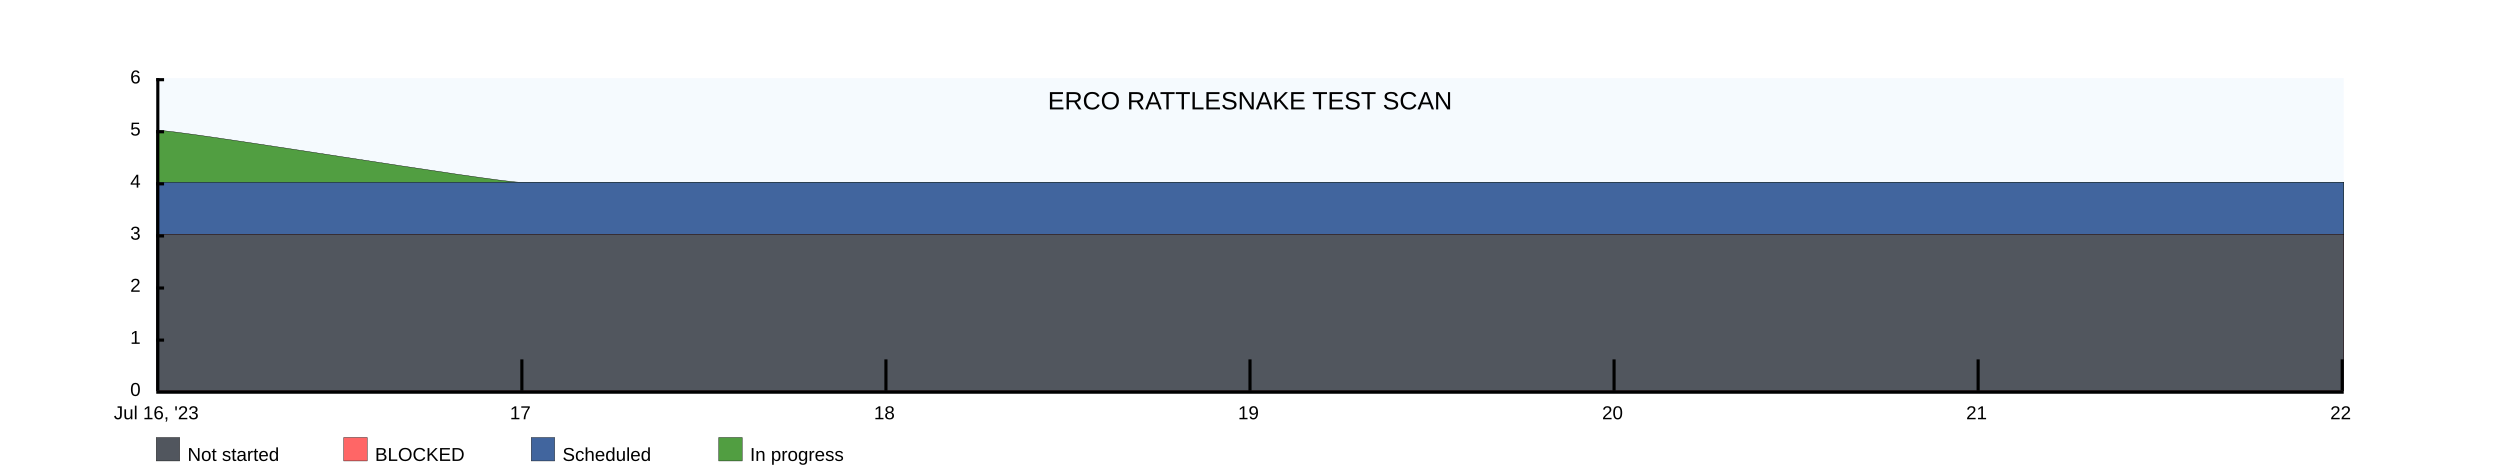
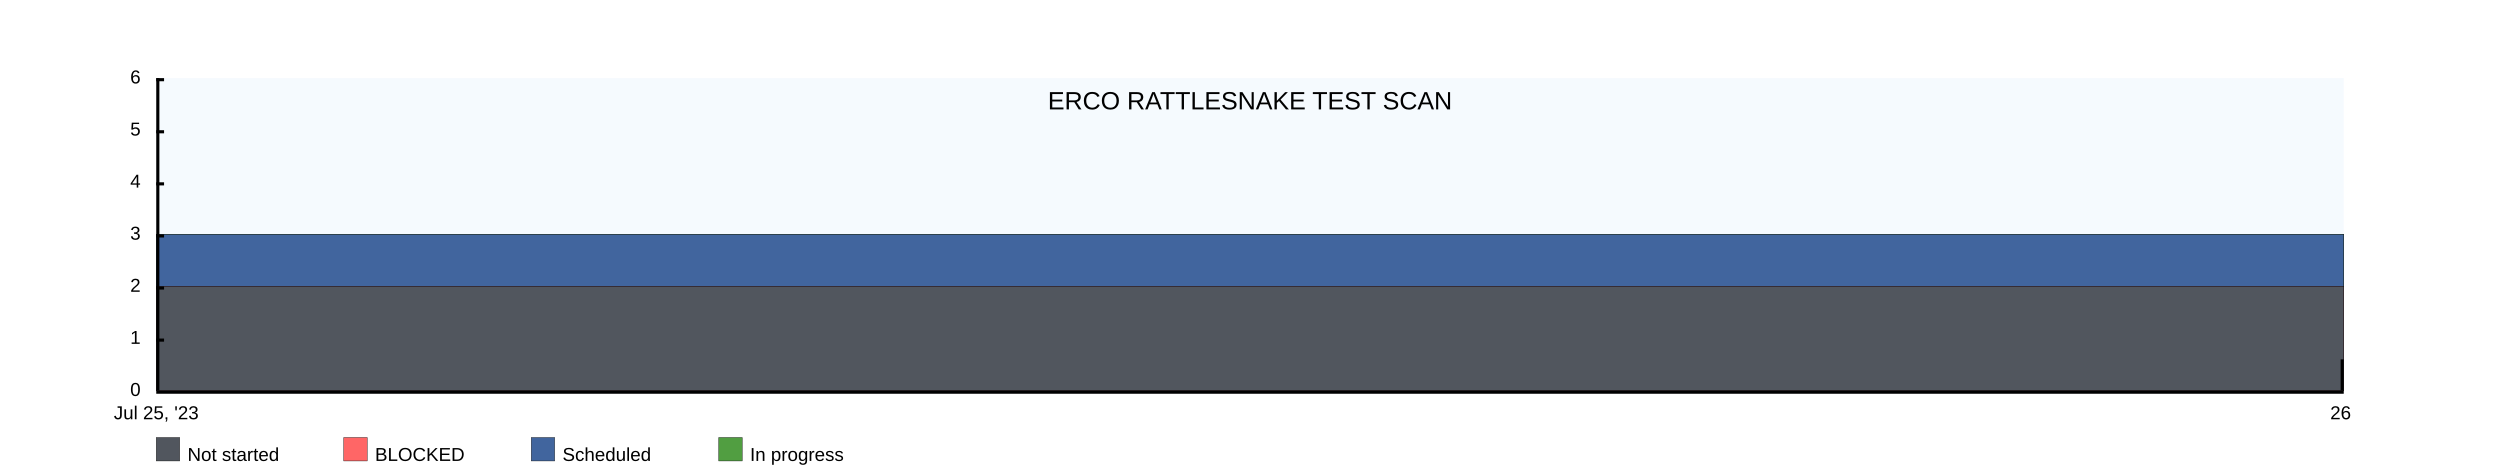
<svg xmlns="http://www.w3.org/2000/svg" width="1600" height="300">
  <rect x="100" y="50" width="1400" height="200" fill="rgba(221, 239, 250, .3)" />
  <clipPath id="theGraph">
    <rect x="100" y="50" width="1400" height="200" fill="black" />
  </clipPath>
  <rect x="100" y="280" width="15" height="15" fill="#51565E" stroke="black" stroke-width="0.25" />
  <text x="120" y="295" font-family="Arial" font-size="12" fill="black">Not started</text>
  <rect x="220" y="280" width="15" height="15" fill="#FF6666" stroke="black" stroke-width="0.25" />
  <text x="240" y="295" font-family="Arial" font-size="12" fill="black">BLOCKED</text>
  <rect x="340" y="280" width="15" height="15" fill="#41659E" stroke="black" stroke-width="0.25" />
  <text x="360" y="295" font-family="Arial" font-size="12" fill="black">Scheduled</text>
  <rect x="460" y="280" width="15" height="15" fill="#519E41" stroke="black" stroke-width="0.25" />
  <text x="480" y="295" font-family="Arial" font-size="12" fill="black">In progress</text>
-   <path d="M 100 83.333 M 100 83.333 C 116.667 83.333 316.667 116.667 333.333 116.667 C 333.333 116.667 566.667 116.667 566.667 116.667 C 566.667 116.667 800 116.667 800 116.667 C 800 116.667 1033.333 116.667 1033.333 116.667 C 1033.333 116.667 1266.667 116.667 1266.667 116.667 C 1266.667 116.667 1500 116.667 1500 116.667 C 1500 116.667 1500 250 1500 250 C 1500 250 100 250 100 250 Z" fill="#519E41" stroke="black" stroke-width="0.25" />
-   <path d="M 100 116.667 M 100 116.667 C 100 116.667 333.333 116.667 333.333 116.667 C 333.333 116.667 566.667 116.667 566.667 116.667 C 566.667 116.667 800 116.667 800 116.667 C 800 116.667 1033.333 116.667 1033.333 116.667 C 1033.333 116.667 1266.667 116.667 1266.667 116.667 C 1266.667 116.667 1500 116.667 1500 116.667 C 1500 116.667 1500 250 1500 250 C 1500 250 100 250 100 250 Z" fill="#41659E" stroke="black" stroke-width="0.25" />
-   <path d="M 100 150 M 100 150 C 100 150 333.333 150 333.333 150 C 333.333 150 566.667 150 566.667 150 C 566.667 150 800 150 800 150 C 800 150 1033.333 150 1033.333 150 C 1033.333 150 1266.667 150 1266.667 150 C 1266.667 150 1500 150 1500 150 C 1500 150 1500 250 1500 250 C 1500 250 100 250 100 250 Z" fill="#FF6666" stroke="black" stroke-width="0.25" />
-   <path d="M 100 150 M 100 150 C 100 150 333.333 150 333.333 150 C 333.333 150 566.667 150 566.667 150 C 566.667 150 800 150 800 150 C 800 150 1033.333 150 1033.333 150 C 1033.333 150 1266.667 150 1266.667 150 C 1266.667 150 1500 150 1500 150 C 1500 150 1500 250 1500 250 C 1500 250 100 250 100 250 Z" fill="#51565E" stroke="black" stroke-width="0.25" />
+   <path d="M 100 150 M 100 150 C 100 150 1500 150 1500 150 C 1500 150 1500 250 1500 250 C 1500 250 100 250 100 250 Z" fill="#519E41" stroke="black" stroke-width="0.25" />
+   <path d="M 100 150 M 100 150 C 100 150 1500 150 1500 150 C 1500 150 1500 250 1500 250 C 1500 250 100 250 100 250 Z" fill="#41659E" stroke="black" stroke-width="0.25" />
+   <path d="M 100 183.333 M 100 183.333 C 100 183.333 1500 183.333 1500 183.333 C 1500 183.333 1500 250 1500 250 C 1500 250 100 250 100 250 Z" fill="#FF6666" stroke="black" stroke-width="0.25" />
+   <path d="M 100 183.333 M 100 183.333 C 100 183.333 1500 183.333 1500 183.333 C 1500 183.333 1500 250 1500 250 C 1500 250 100 250 100 250 Z" fill="#51565E" stroke="black" stroke-width="0.25" />
  <text x="800" y="70" font-family="Arial" font-size="16" fill="black" text-anchor="middle" alignment-baseline="middle">ERCO RATTLESNAKE TEST SCAN</text>
  <rect x="100" y="250" width="1400" height="2" fill="black" />
  <rect x="100" y="50" width="5" height="2" fill="black" />
  <rect x="100" y="83.333" width="5" height="2" fill="black" />
  <rect x="100" y="116.667" width="5" height="2" fill="black" />
  <rect x="100" y="150" width="5" height="2" fill="black" />
  <rect x="100" y="183.333" width="5" height="2" fill="black" />
  <rect x="100" y="216.667" width="5" height="2" fill="black" />
  <text x="90" y="50" font-family="Arial" font-size="12" fill="black" text-anchor="end" dominant-baseline="middle">6</text>
  <text x="90" y="83.333" font-family="Arial" font-size="12" fill="black" text-anchor="end" dominant-baseline="middle">5</text>
  <text x="90" y="116.667" font-family="Arial" font-size="12" fill="black" text-anchor="end" dominant-baseline="middle">4</text>
  <text x="90" y="150" font-family="Arial" font-size="12" fill="black" text-anchor="end" dominant-baseline="middle">3</text>
  <text x="90" y="183.333" font-family="Arial" font-size="12" fill="black" text-anchor="end" dominant-baseline="middle">2</text>
  <text x="90" y="216.667" font-family="Arial" font-size="12" fill="black" text-anchor="end" dominant-baseline="middle">1</text>
  <text x="90" y="250" font-family="Arial" font-size="12" fill="black" text-anchor="end" dominant-baseline="middle">0</text>
-   <text x="100" y="260" font-family="Arial" fill="black" text-anchor="middle" dominant-baseline="hanging">Jul 16, '23</text>
-   <text x="333" y="260" font-family="Arial" fill="black" text-anchor="middle" dominant-baseline="hanging">17</text>
-   <text x="566" y="260" font-family="Arial" fill="black" text-anchor="middle" dominant-baseline="hanging">18</text>
-   <text x="799" y="260" font-family="Arial" fill="black" text-anchor="middle" dominant-baseline="hanging">19</text>
-   <text x="1032" y="260" font-family="Arial" fill="black" text-anchor="middle" dominant-baseline="hanging">20</text>
-   <text x="1265" y="260" font-family="Arial" fill="black" text-anchor="middle" dominant-baseline="hanging">21</text>
-   <text x="1498" y="260" font-family="Arial" fill="black" text-anchor="middle" dominant-baseline="hanging">22</text>
+   <text x="100" y="260" font-family="Arial" fill="black" text-anchor="middle" dominant-baseline="hanging">Jul 25, '23</text>
+   <text x="1498" y="260" font-family="Arial" fill="black" text-anchor="middle" dominant-baseline="hanging">26</text>
  <rect x="100" y="50" width="2" height="200" fill="black" />
-   <rect x="333" y="230" width="2" height="20" fill="black" />
-   <rect x="566" y="230" width="2" height="20" fill="black" />
-   <rect x="799" y="230" width="2" height="20" fill="black" />
-   <rect x="1032" y="230" width="2" height="20" fill="black" />
-   <rect x="1265" y="230" width="2" height="20" fill="black" />
  <rect x="1498" y="230" width="2" height="20" fill="black" />
</svg>
